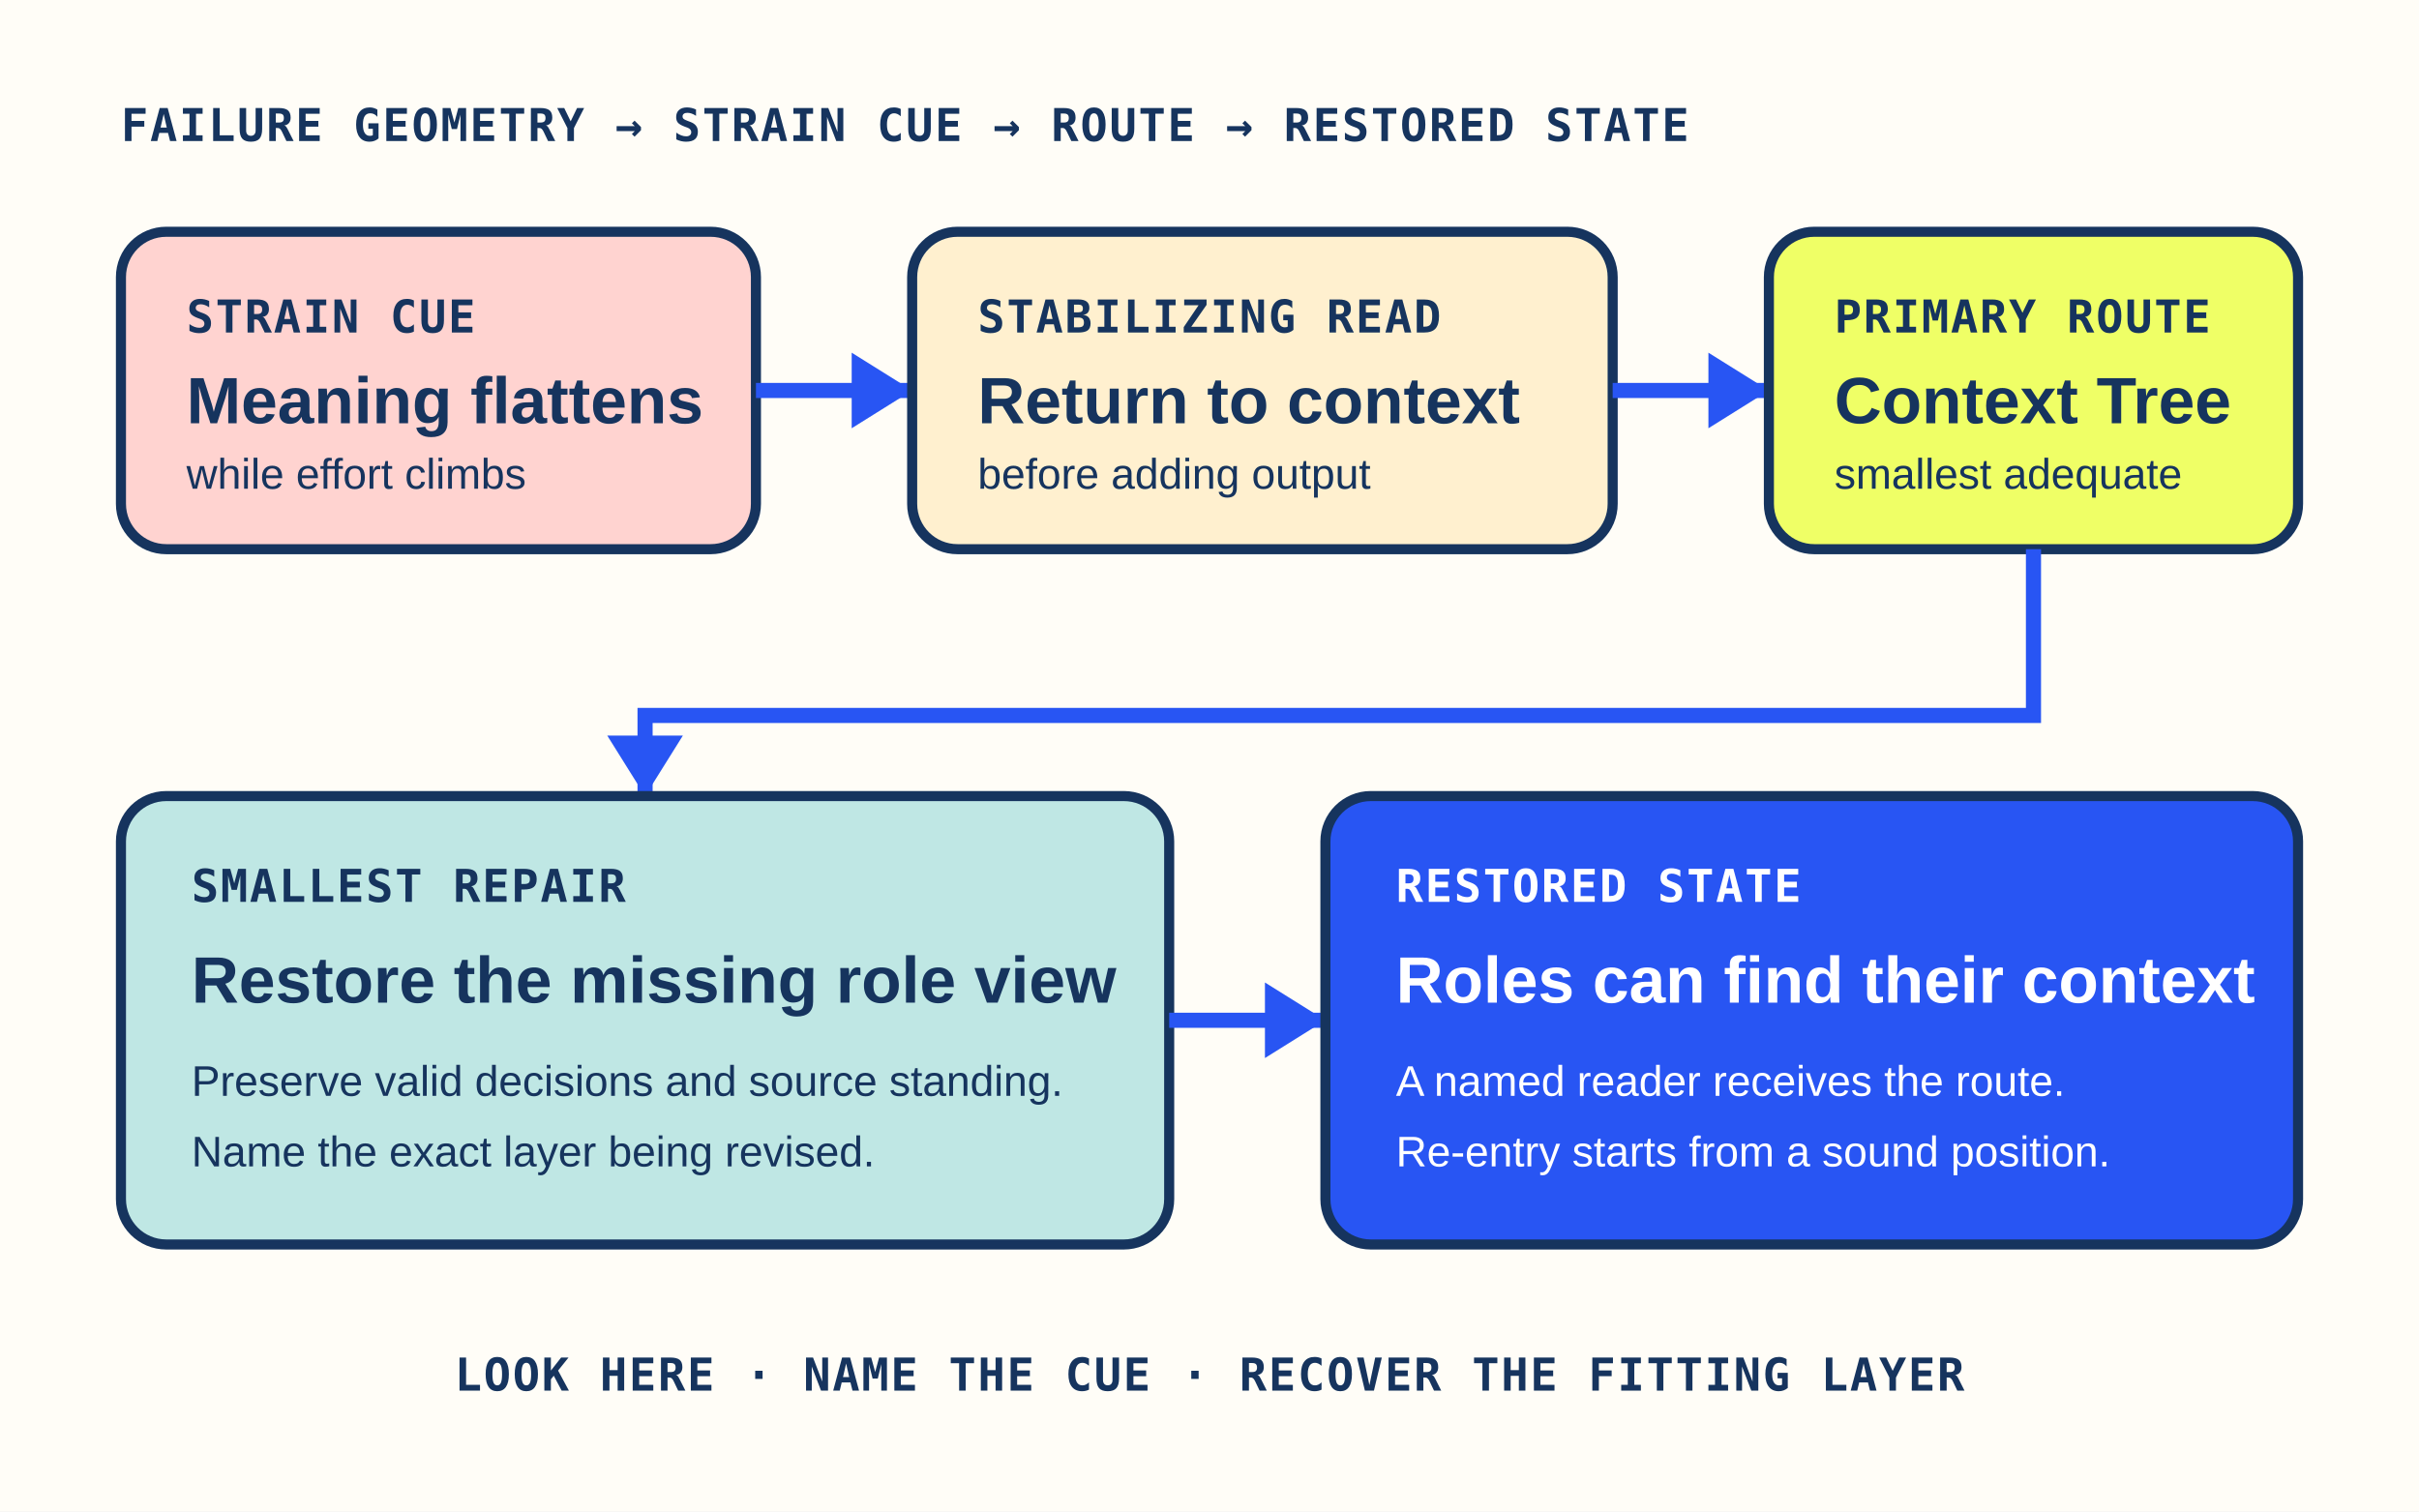
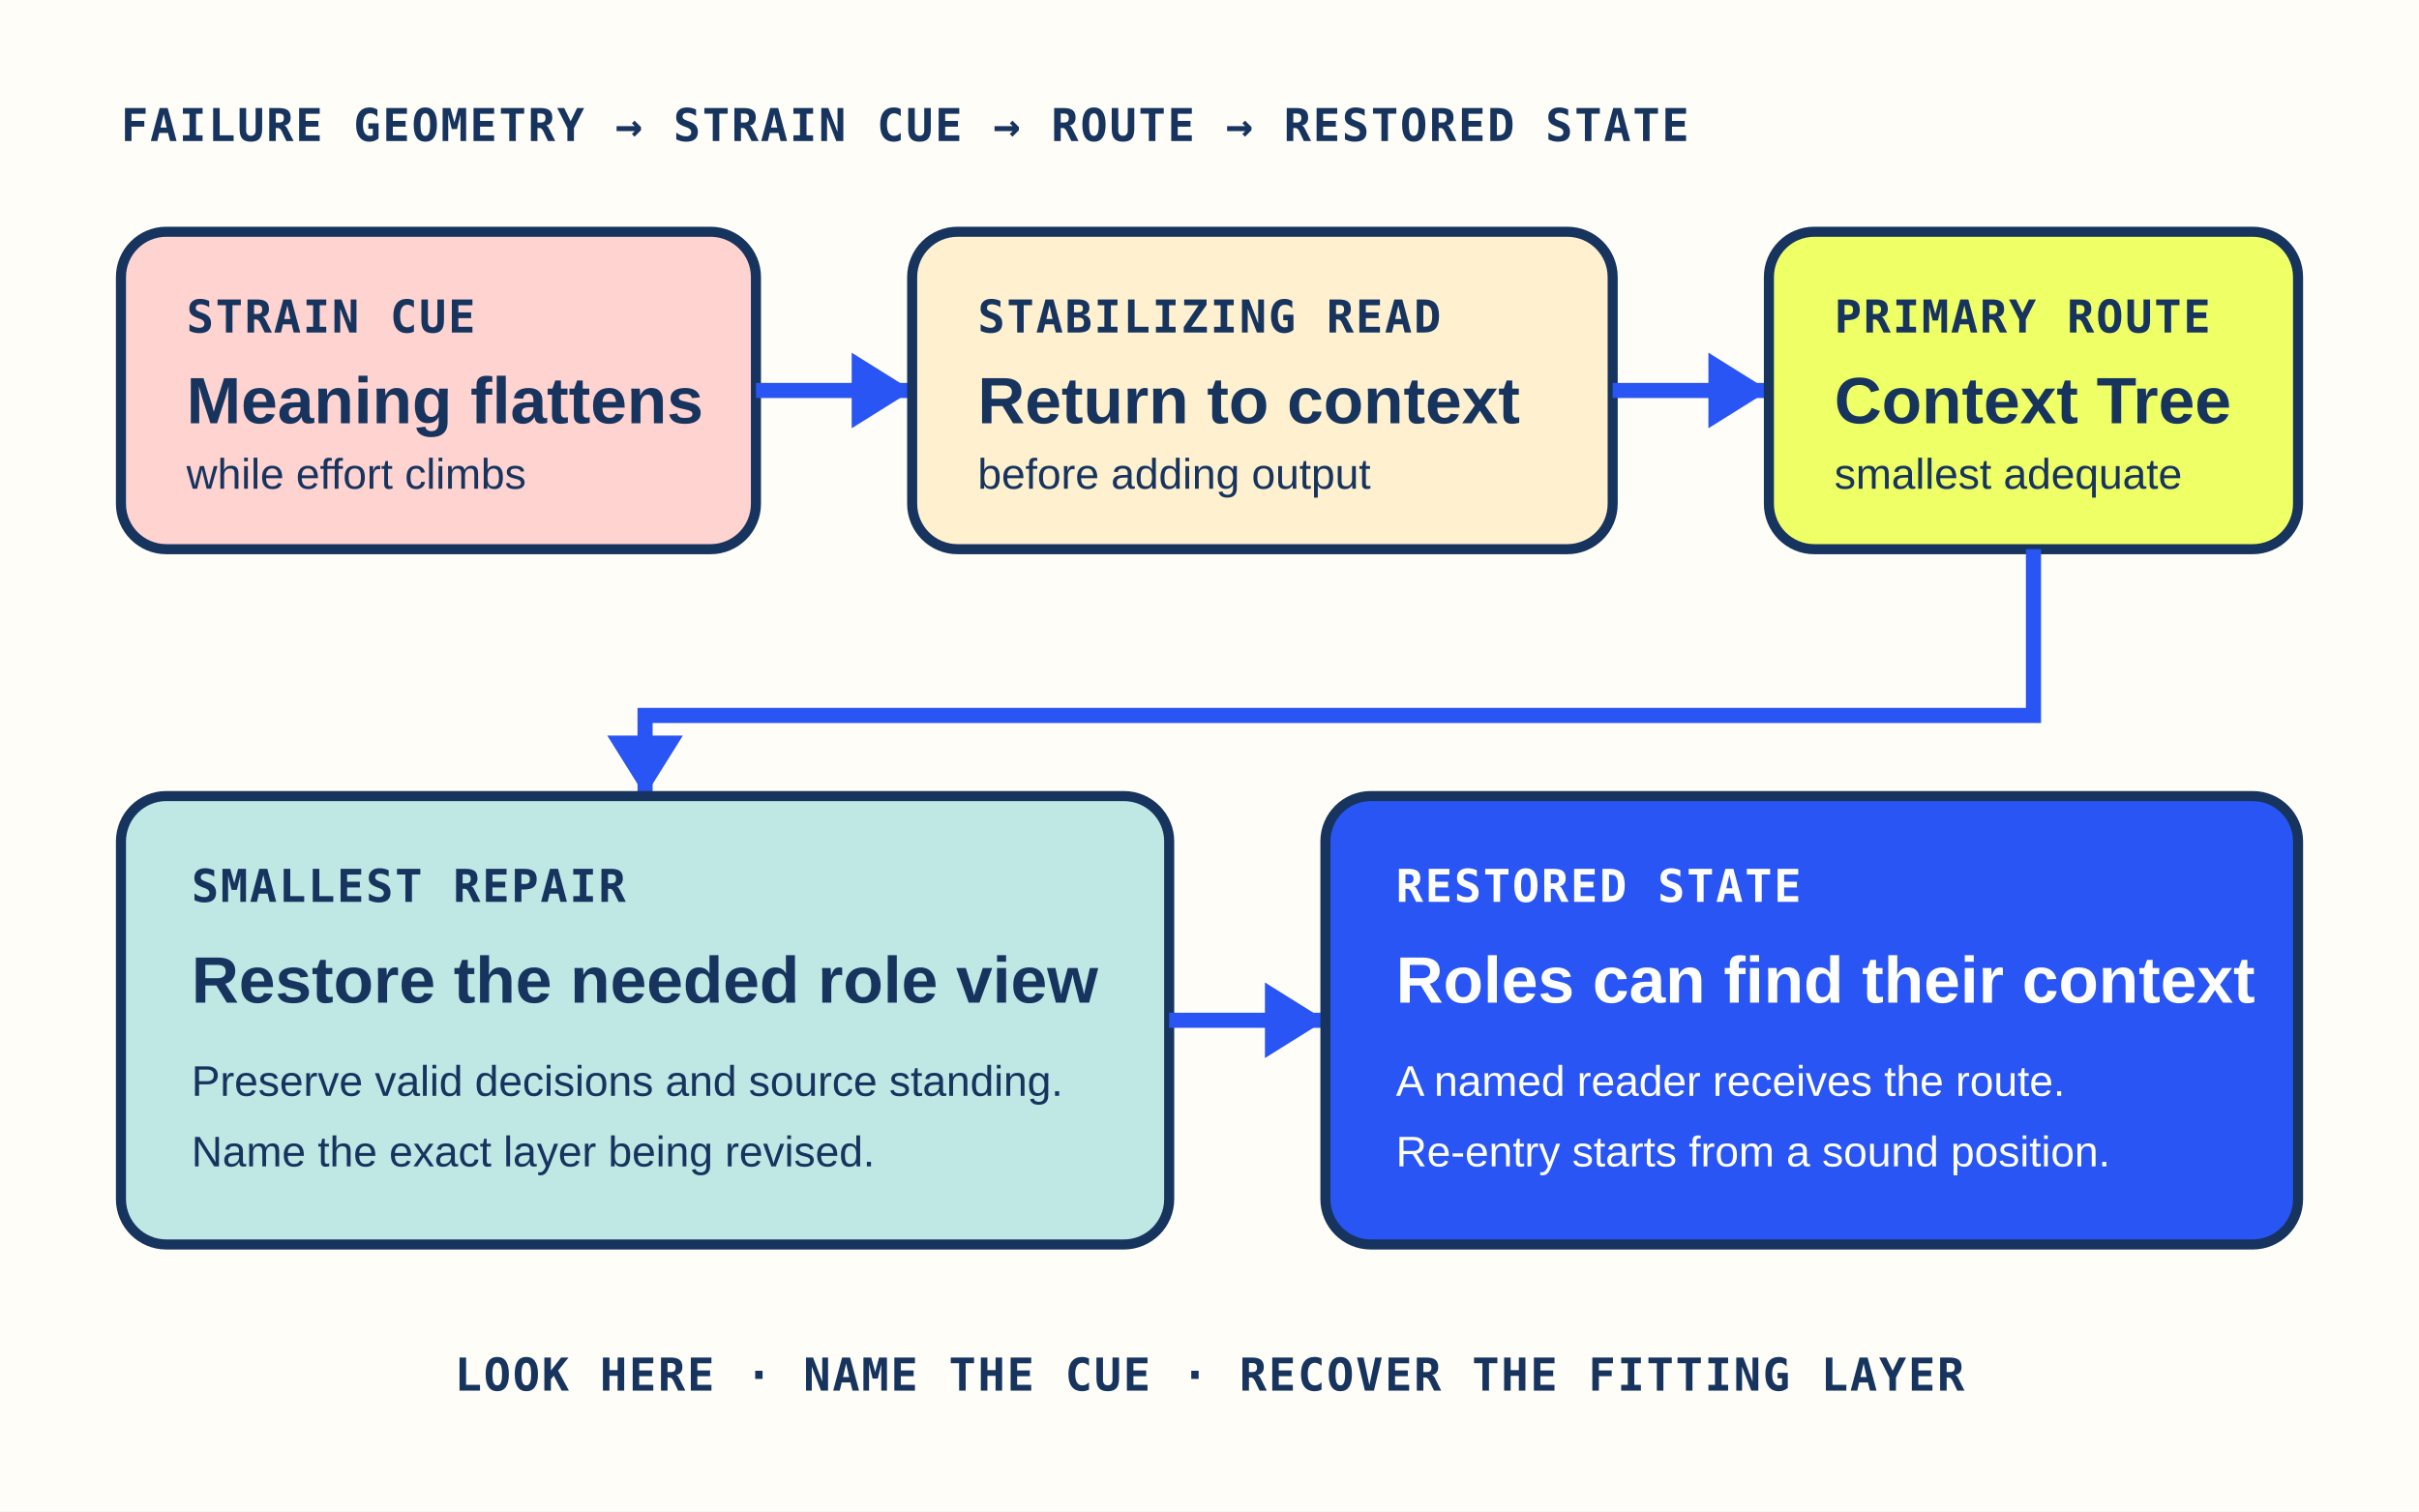
<svg xmlns="http://www.w3.org/2000/svg" width="960" height="600" viewBox="0 0 960 600" role="img" aria-labelledby="title desc">
  <style>.bg{fill:#fffdf7}.ink{fill:#16345e}.cobalt{fill:#2855f3}.sea{fill:#bfe7e4}.rose{fill:#ffd3d0}.lime{fill:#efff66}.cream{fill:#fff0cf}.rule{stroke:#16345e;stroke-width:4}.path{stroke:#2855f3;stroke-width:6;fill:none}.cap{font:700 18px ui-monospace,monospace;letter-spacing:.7px}.head{font:700 26px Arial,sans-serif}.small{font:17px Arial,sans-serif}</style>
  <rect width="960" height="600" class="bg" />
  <text x="48" y="56" class="cap ink">FAILURE GEOMETRY → STRAIN CUE → ROUTE → RESTORED STATE</text>
  <rect x="48" y="92" width="252" height="126" rx="18" class="rose rule" />
  <text x="74" y="132" class="cap ink">STRAIN CUE</text>
  <text x="74" y="168" class="head ink">Meaning flattens</text>
  <text x="74" y="194" class="small ink">while effort climbs</text>
  <path d="M300 155H362" class="path" />
  <path d="M362 155l-24-15v30z" class="cobalt" />
  <rect x="362" y="92" width="278" height="126" rx="18" class="cream rule" />
  <text x="388" y="132" class="cap ink">STABILIZING READ</text>
  <text x="388" y="168" class="head ink">Return to context</text>
  <text x="388" y="194" class="small ink">before adding output</text>
  <path d="M640 155H702" class="path" />
  <path d="M702 155l-24-15v30z" class="cobalt" />
  <rect x="702" y="92" width="210" height="126" rx="18" class="lime rule" />
  <text x="728" y="132" class="cap ink">PRIMARY ROUTE</text>
  <text x="728" y="168" class="head ink">Context Tree</text>
  <text x="728" y="194" class="small ink">smallest adequate</text>
  <path d="M807 218V284H256V316" class="path" />
  <path d="M256 316l-15-24h30z" class="cobalt" />
  <rect x="48" y="316" width="416" height="178" rx="18" class="sea rule" />
  <text x="76" y="358" class="cap ink">SMALLEST REPAIR</text>
-   <text x="76" y="398" class="head ink">Restore the missing role view</text>
+   <text x="76" y="398" class="head ink">Restore the needed role view</text>
  <text x="76" y="435" class="small ink">Preserve valid decisions and source standing.</text>
  <text x="76" y="463" class="small ink">Name the exact layer being revised.</text>
  <path d="M464 405H526" class="path" />
  <path d="M526 405l-24-15v30z" class="cobalt" />
  <rect x="526" y="316" width="386" height="178" rx="18" class="cobalt rule" />
  <text x="554" y="358" class="cap" fill="#fff">RESTORED STATE</text>
  <text x="554" y="398" class="head" fill="#fff">Roles can find their context</text>
  <text x="554" y="435" class="small" fill="#fff">A named reader receives the route.</text>
  <text x="554" y="463" class="small" fill="#fff">Re-entry starts from a sound position.</text>
  <text x="480" y="552" text-anchor="middle" class="cap ink">LOOK HERE · NAME THE CUE · RECOVER THE FITTING LAYER</text>
</svg>
